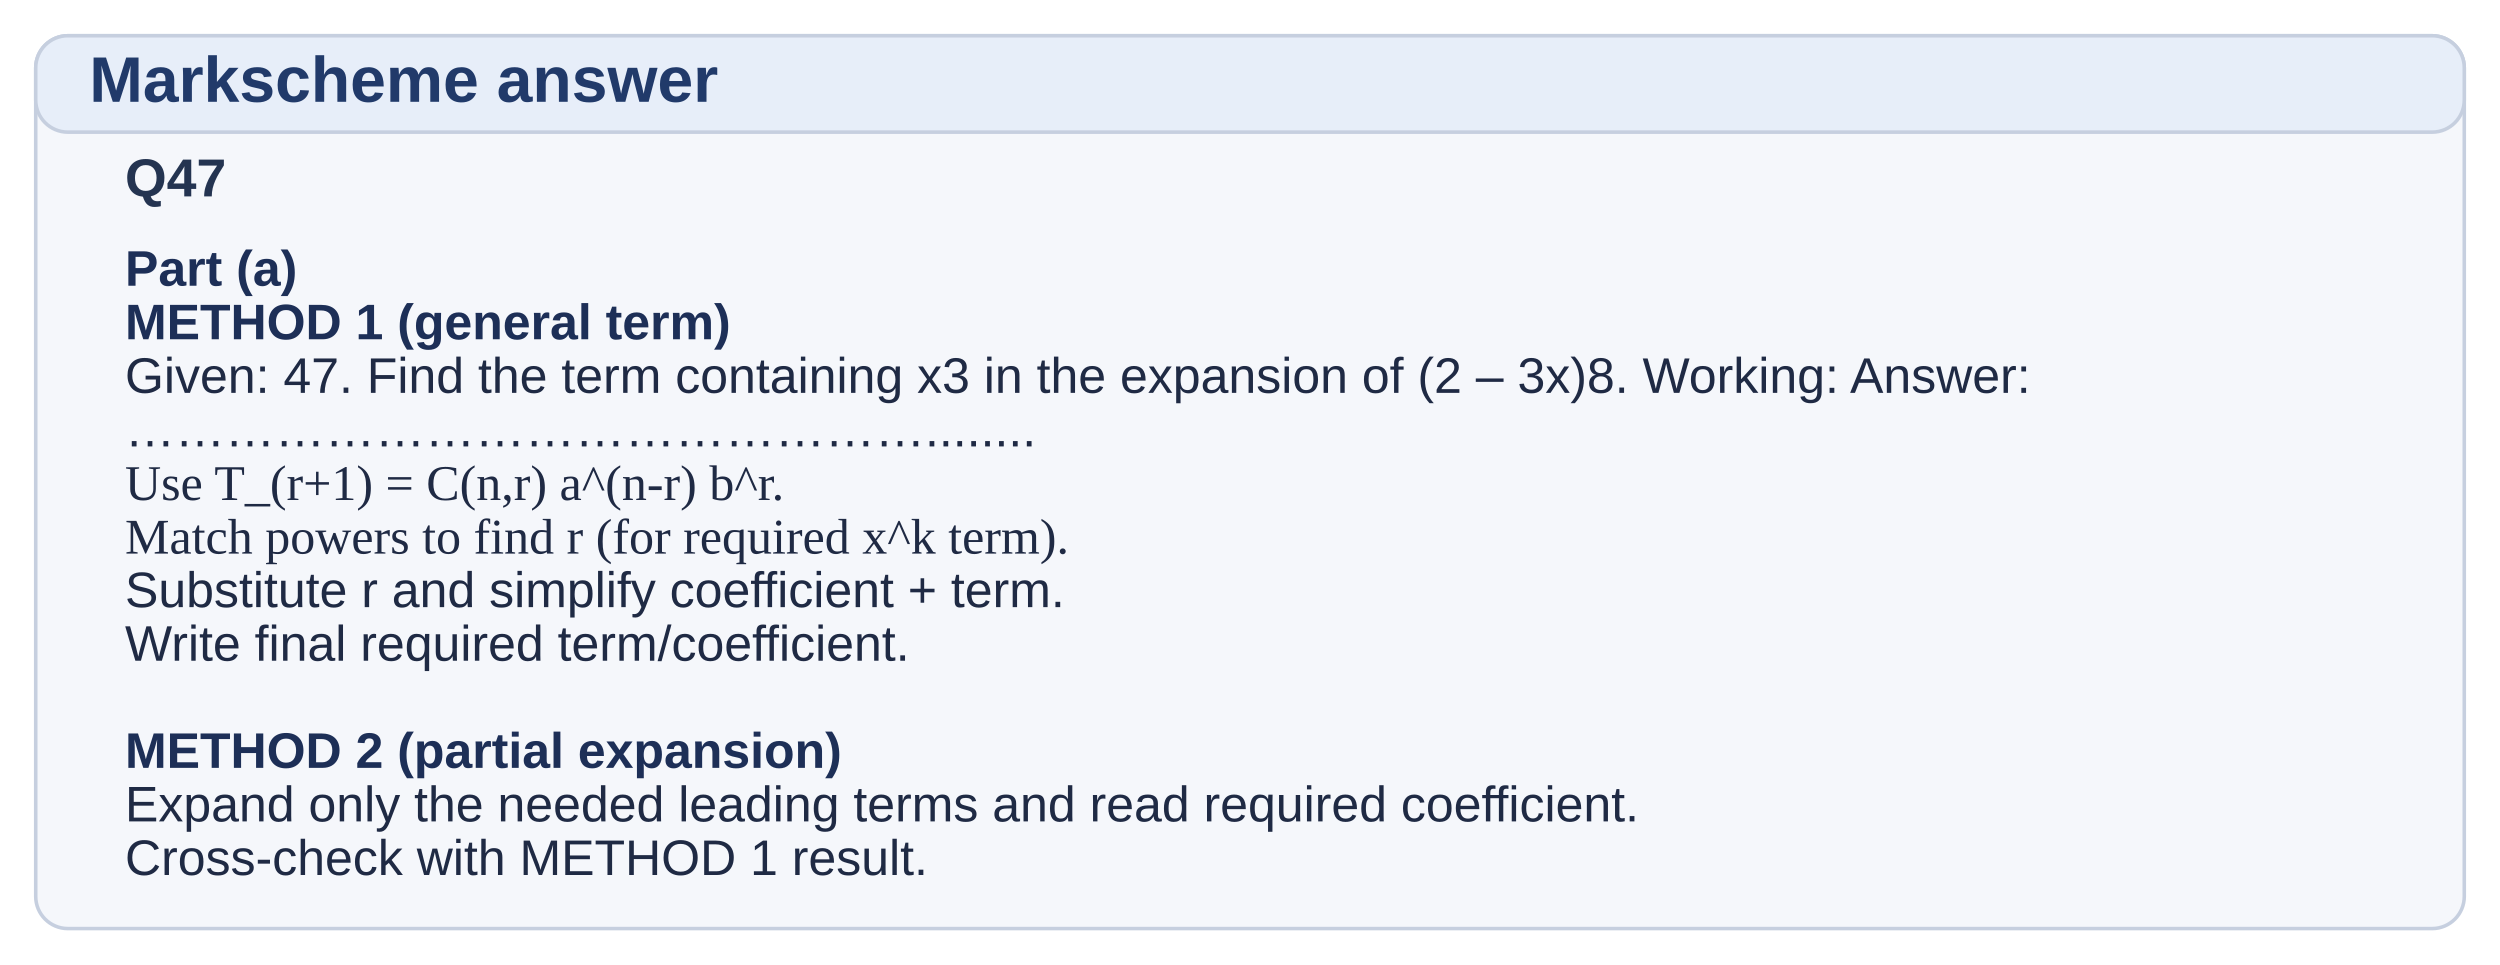
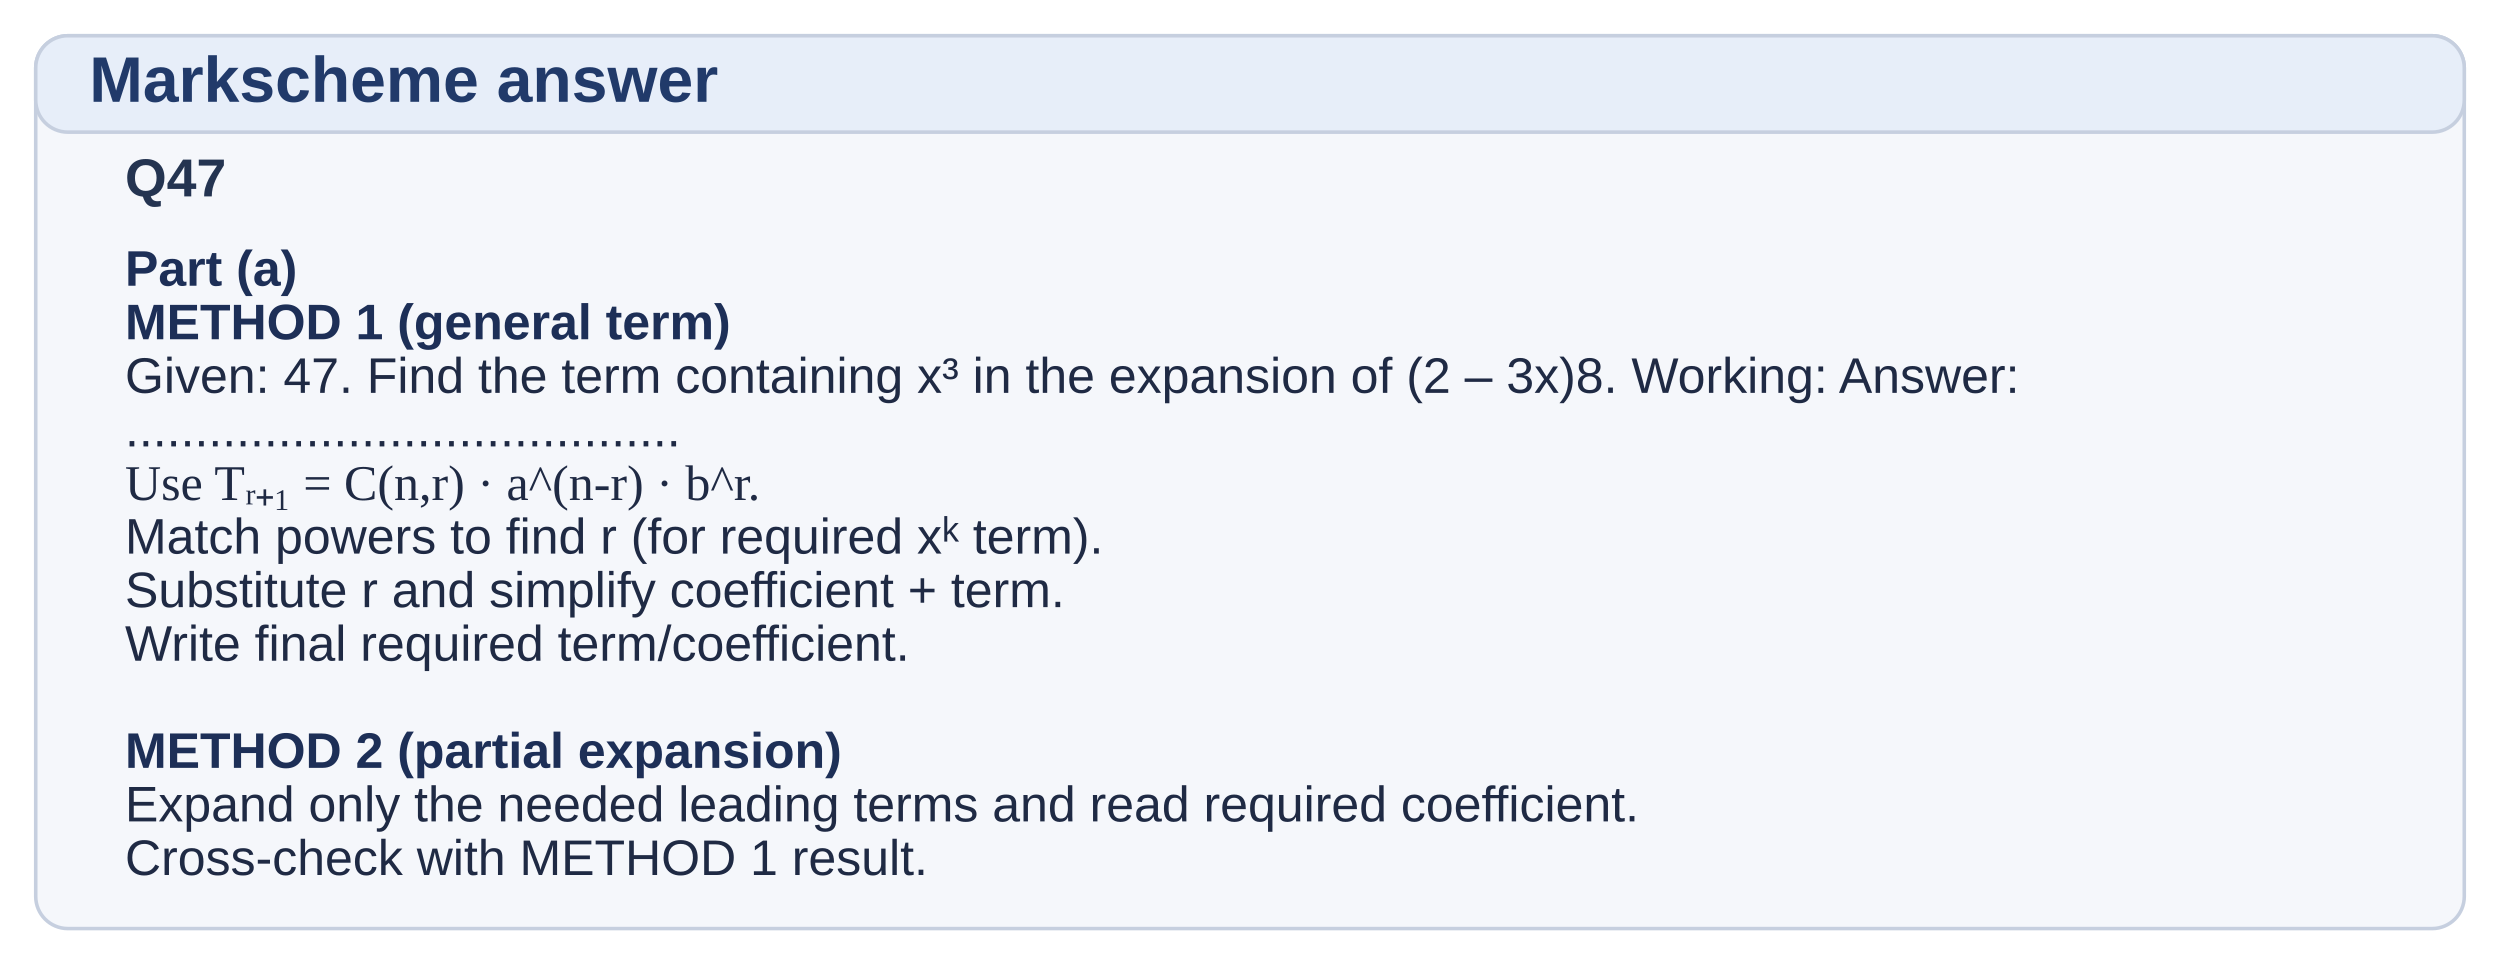
<svg xmlns="http://www.w3.org/2000/svg" width="1400" height="540" viewBox="0 0 1400 540">
  <rect x="20" y="20" width="1360" height="500" rx="18" ry="18" fill="#f5f7fb" stroke="#c6cfdf" stroke-width="2" />
  <rect x="20" y="20" width="1360" height="54" rx="18" ry="18" fill="#e7eef9" stroke="#c6cfdf" stroke-width="2" />
  <text x="50" y="57" font-family="Arial, Helvetica, sans-serif" font-size="36" font-weight="700" fill="#213a6a">Markscheme answer</text>
  <text x="70" y="110" font-family="Arial, Helvetica, sans-serif" font-size="30" font-weight="700" fill="#243451">Q47</text>
  <text x="70" y="160" font-family="Arial, Helvetica, sans-serif" font-size="28" font-weight="700" fill="#1d2f57">Part (a)</text>
  <text x="70" y="190" font-family="Arial, Helvetica, sans-serif" font-size="28" font-weight="700" fill="#1d2f57">METHOD 1 (general term)</text>
-   <text x="70" y="220" font-family="Arial, Helvetica, sans-serif" font-size="28" font-weight="500" fill="#1f2a44">Given: 47. Find the term containing x3 in the expansion of (2 – 3x)8. Working: Answer:</text>
-   <text x="70" y="250" font-family="Arial, Helvetica, sans-serif" font-size="28" font-weight="500" fill="#1f2a44">…………………………………………........</text>
-   <text x="70" y="280" font-family="Cambria Math, STIX Two Math, Times New Roman, serif" font-size="28" font-weight="500" fill="#1f2a44">Use T_(r+1) = C(n,r) a^(n-r) b^r.</text>
-   <text x="70" y="310" font-family="Cambria Math, STIX Two Math, Times New Roman, serif" font-size="28" font-weight="500" fill="#1f2a44">Match powers to find r (for required x^k term).</text>
+   <text x="70" y="220" font-family="Arial, Helvetica, sans-serif" font-size="28" font-weight="500" fill="#1f2a44">Given: 47. Find the term containing x³ in the expansion of (2 – 3x)8. Working: Answer:</text>
+   <text x="70" y="250" font-family="Arial, Helvetica, sans-serif" font-size="28" font-weight="500" fill="#1f2a44">........................................</text>
+   <text x="70" y="280" font-family="Cambria Math, STIX Two Math, Times New Roman, serif" font-size="28" font-weight="500" fill="#1f2a44">Use Tᵣ₊₁ = C(n,r) · a^(n-r) · b^r.</text>
+   <text x="70" y="310" font-family="Arial, Helvetica, sans-serif" font-size="28" font-weight="500" fill="#1f2a44">Match powers to find r (for required xᵏ term).</text>
  <text x="70" y="340" font-family="Arial, Helvetica, sans-serif" font-size="28" font-weight="500" fill="#1f2a44">Substitute r and simplify coefficient + term.</text>
  <text x="70" y="370" font-family="Arial, Helvetica, sans-serif" font-size="28" font-weight="500" fill="#1f2a44">Write final required term/coefficient.</text>
  <text x="70" y="400" font-family="Arial, Helvetica, sans-serif" font-size="28" font-weight="500" fill="#1f2a44"> </text>
  <text x="70" y="430" font-family="Arial, Helvetica, sans-serif" font-size="28" font-weight="700" fill="#1d2f57">METHOD 2 (partial expansion)</text>
  <text x="70" y="460" font-family="Arial, Helvetica, sans-serif" font-size="28" font-weight="500" fill="#1f2a44">Expand only the needed leading terms and read required coefficient.</text>
  <text x="70" y="490" font-family="Arial, Helvetica, sans-serif" font-size="28" font-weight="500" fill="#1f2a44">Cross-check with METHOD 1 result.</text>
</svg>
